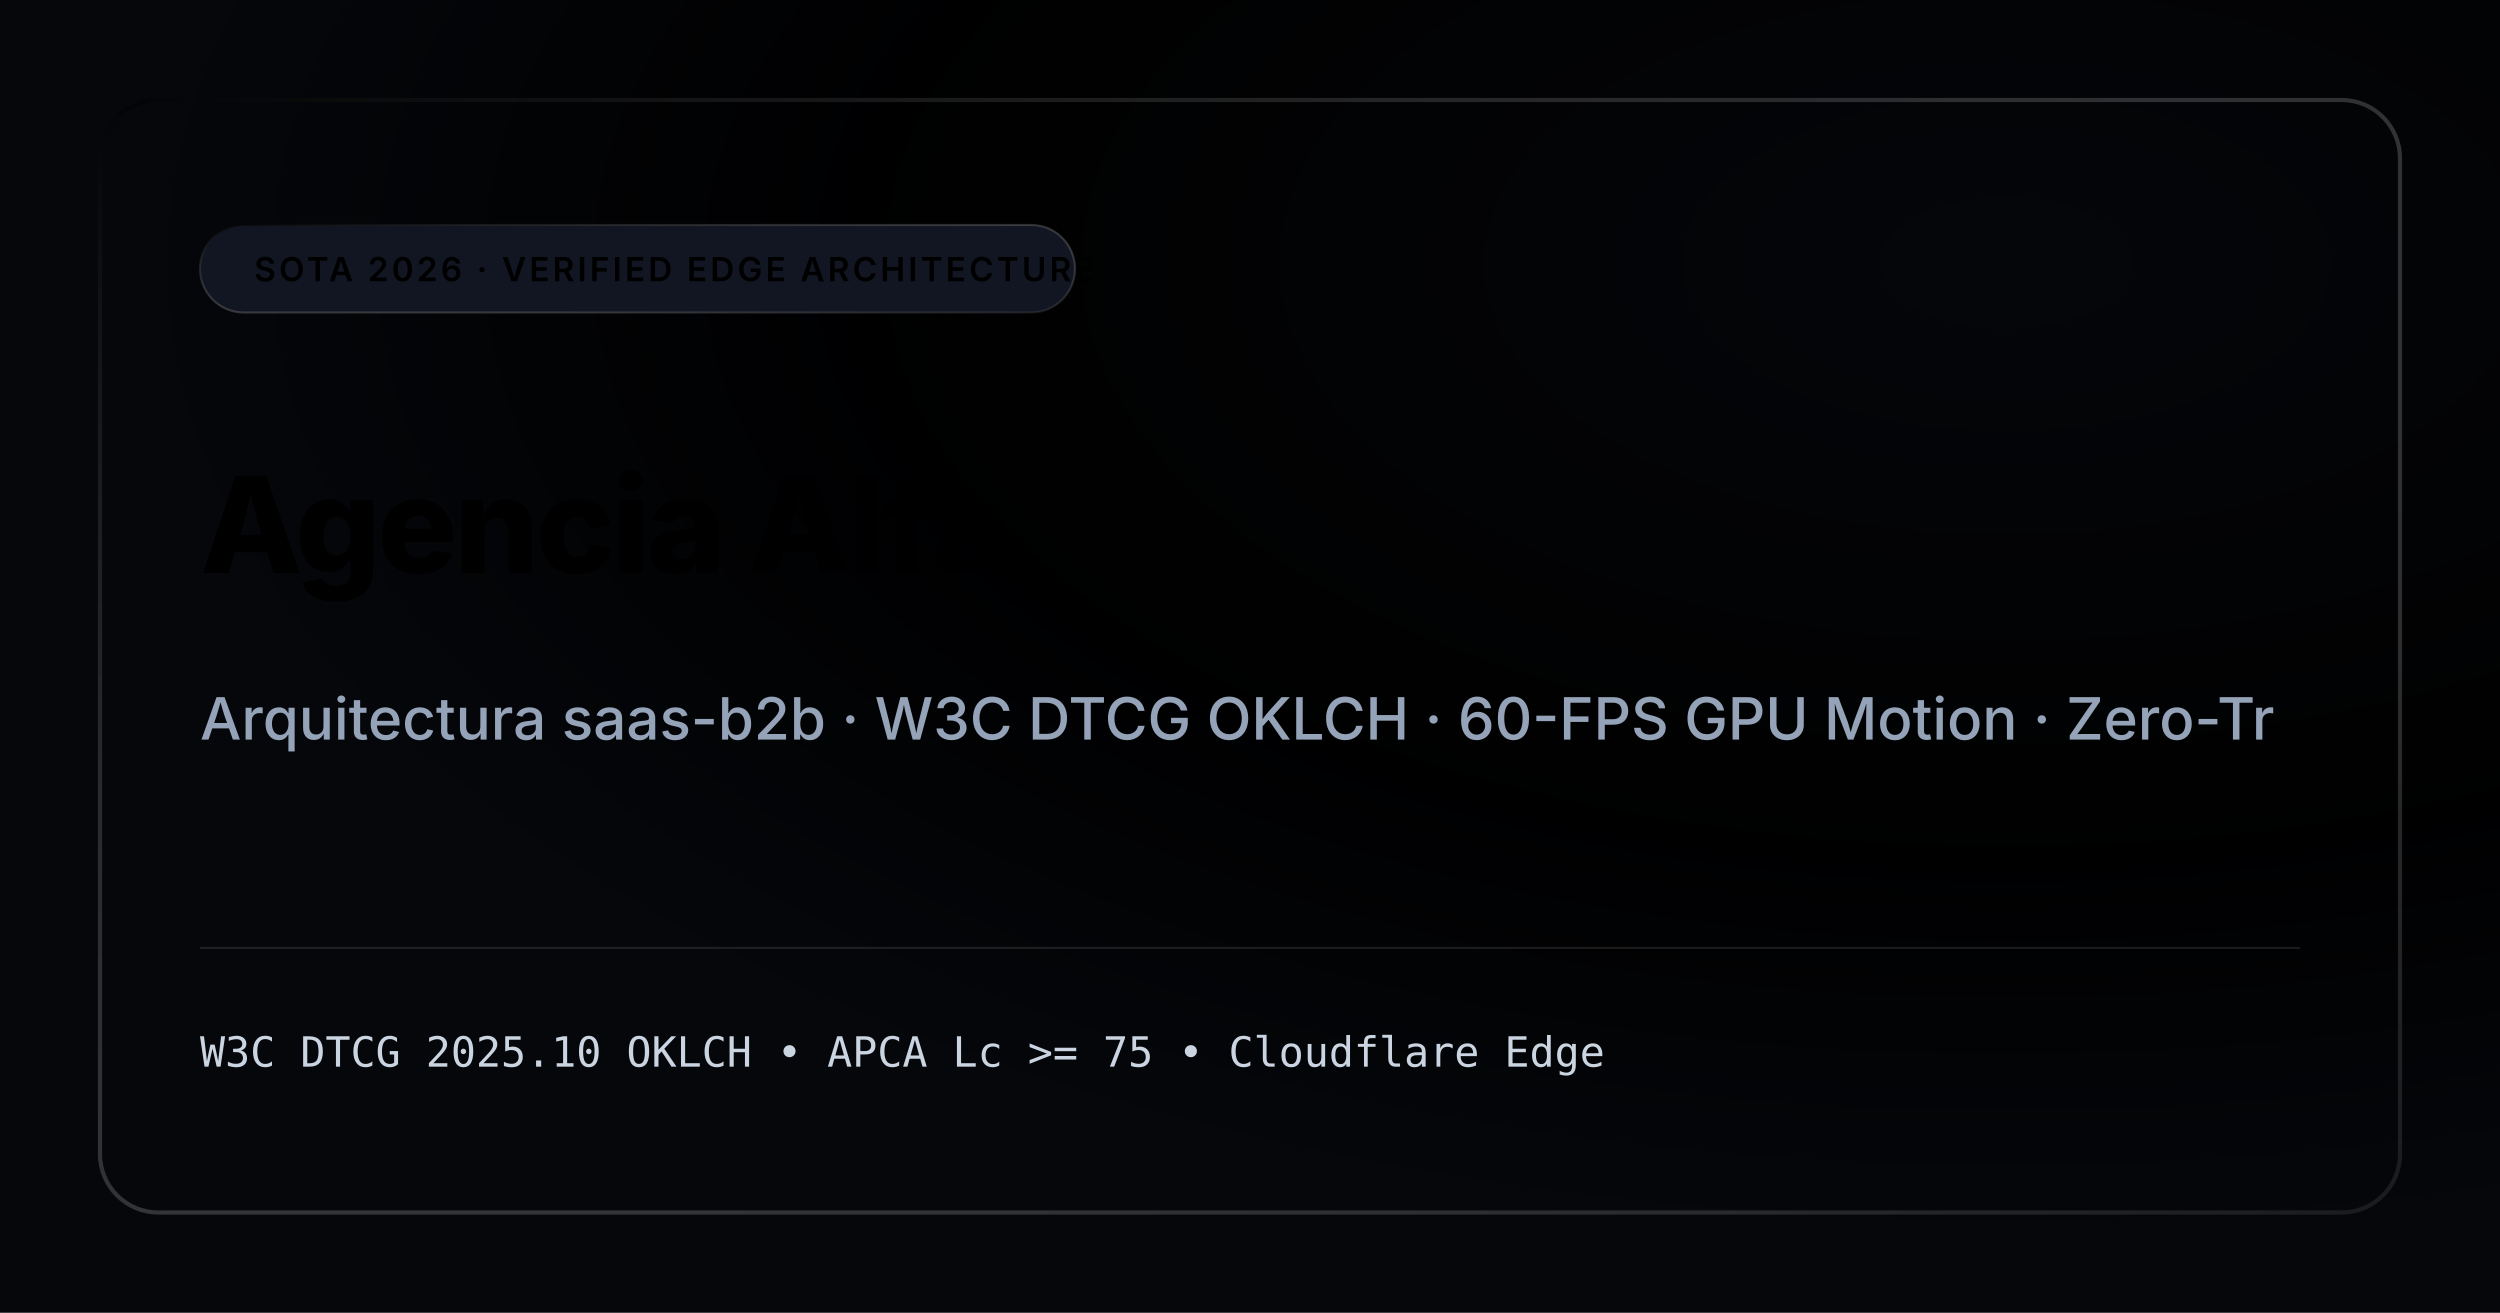
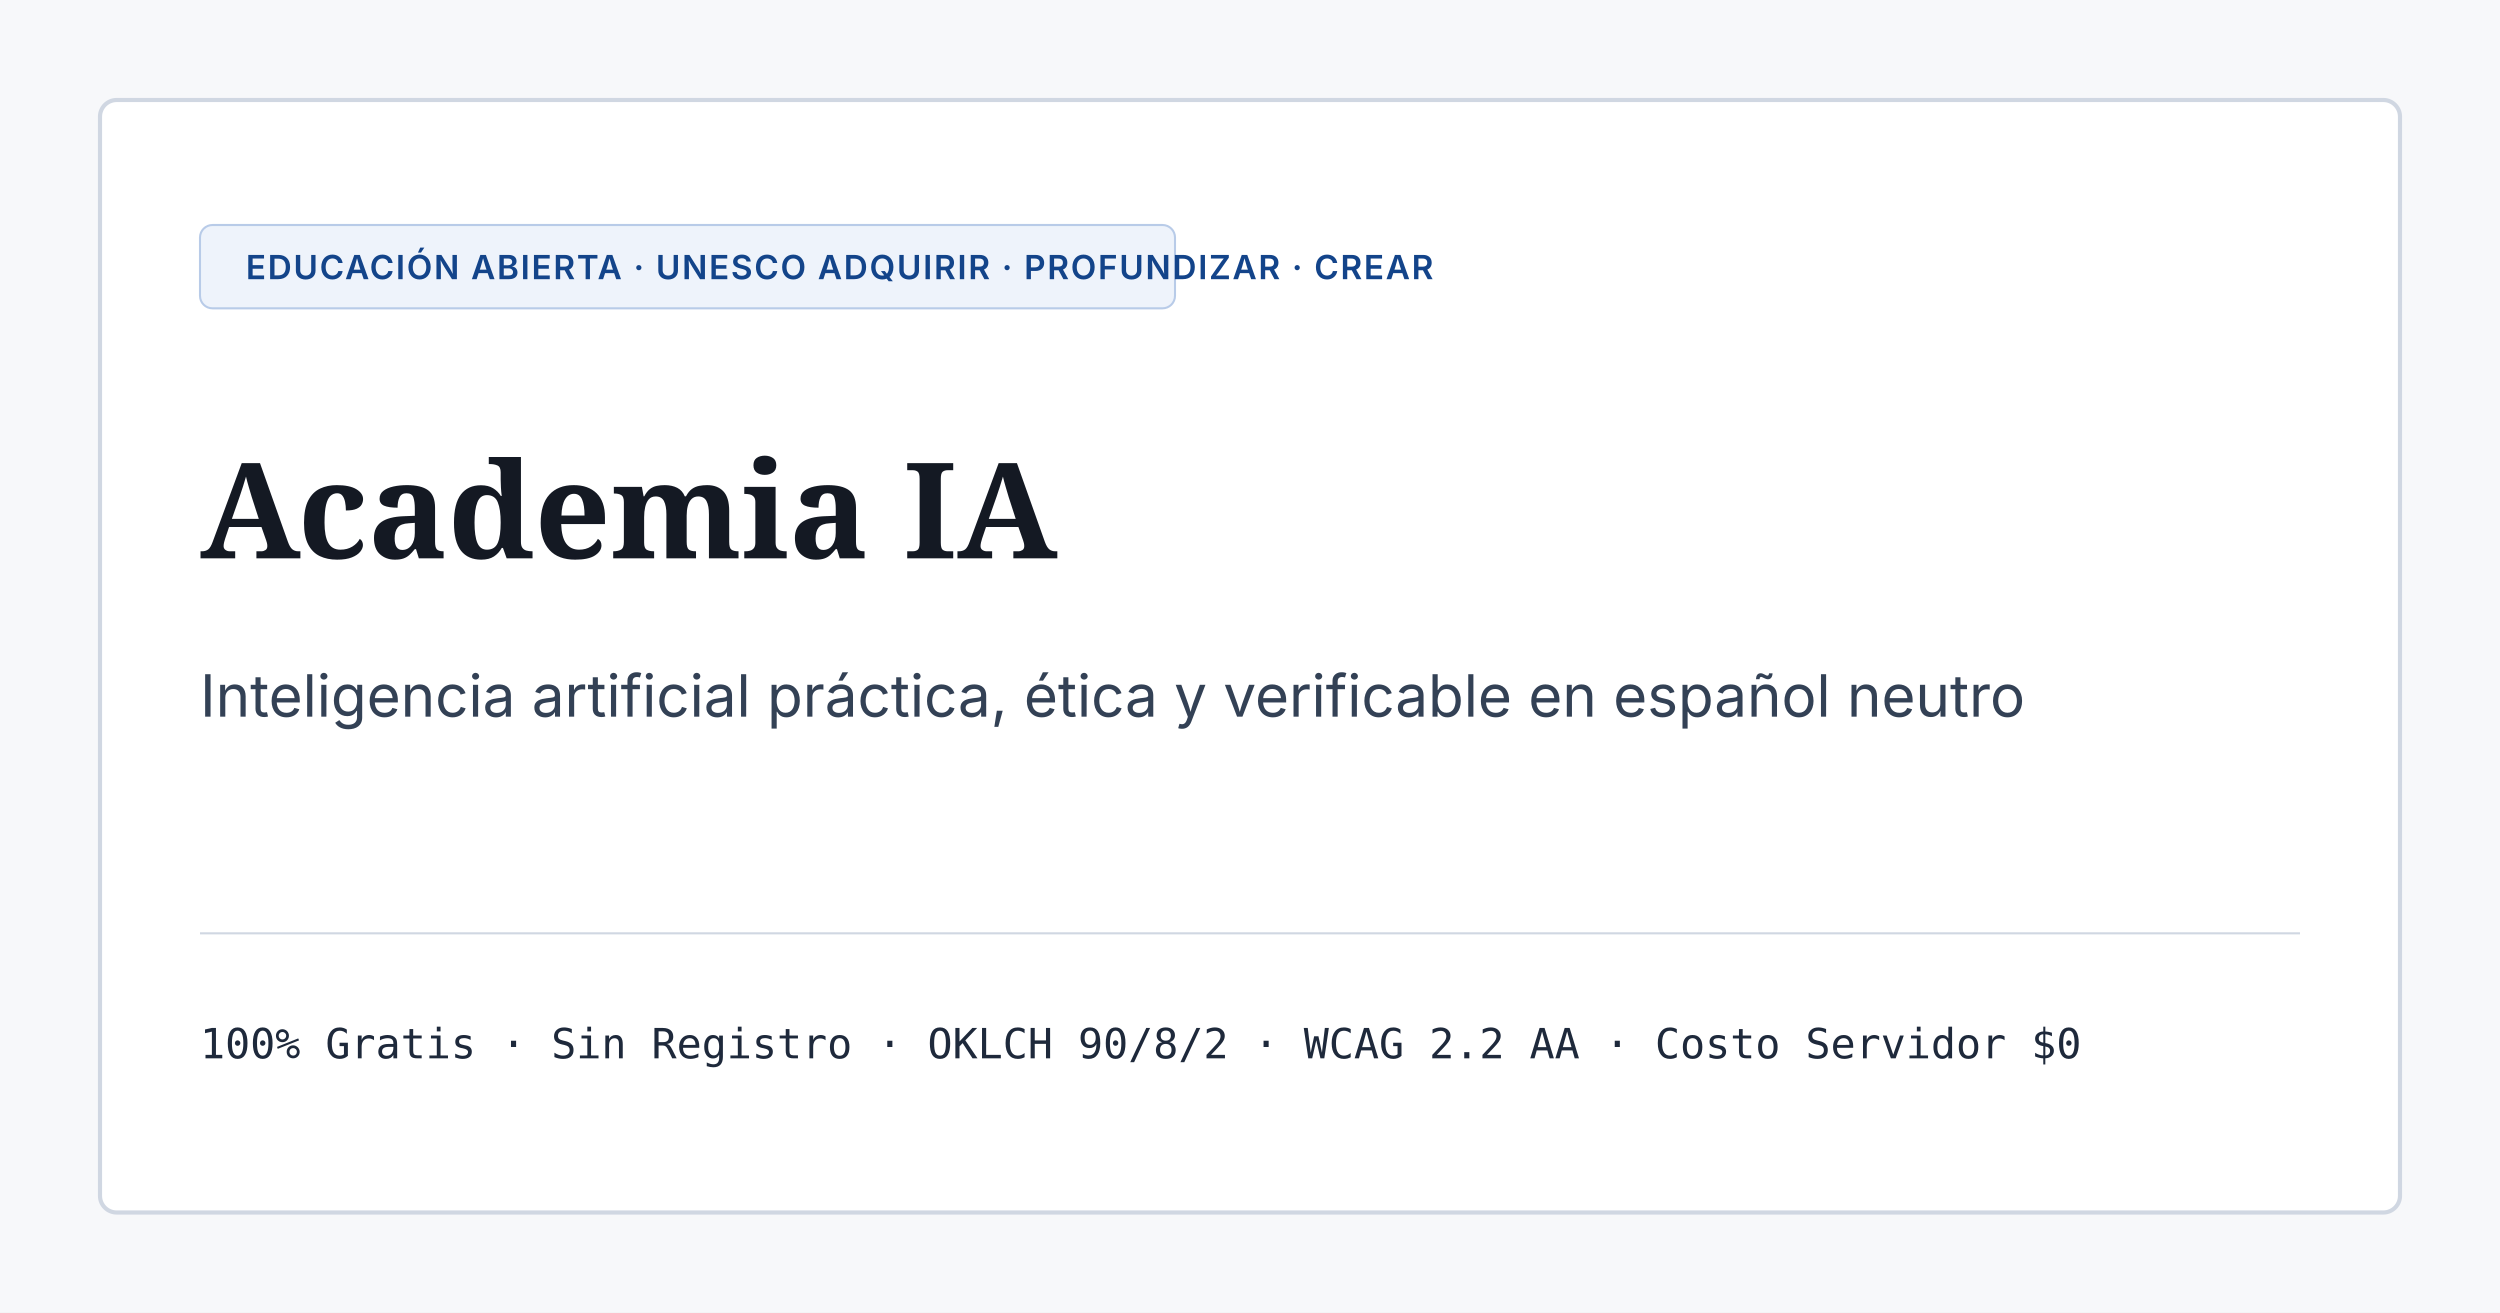
- <svg xmlns="http://www.w3.org/2000/svg" width="1200" height="630" viewBox="0 0 1200 630" role="img" aria-label="Agencia Alfa">
-   <defs>
-     <radialGradient id="og-spotlight" cx="80%" cy="20%" r="75%">
-       <stop offset="0%" stop-color="oklch(0.68 0.19 265)" stop-opacity="0.32" />
-       <stop offset="60%" stop-color="oklch(0.13 0.015 258)" stop-opacity="0.95" />
-       <stop offset="100%" stop-color="#05070b" stop-opacity="1" />
-     </radialGradient>
-     <linearGradient id="og-border" x1="0%" y1="0%" x2="100%" y2="100%">
-       <stop offset="0%" stop-color="oklch(0.68 0.19 265)" stop-opacity="0.65" />
-       <stop offset="100%" stop-color="#ffffff" stop-opacity="0.08" />
-     </linearGradient>
-   </defs>
-   <rect width="1200" height="630" fill="#07090e" />
-   <rect width="1200" height="630" fill="url(#og-spotlight)" />
-   <rect x="48" y="48" width="1104" height="534" rx="28" fill="none" stroke="url(#og-border)" stroke-width="2" />
-   <rect x="96" y="108" width="420" height="42" rx="21" fill="#111622" stroke="url(#og-border)" stroke-width="1" />
-   <text x="122" y="135" fill="oklch(0.96 0.008 258)" font-family="system-ui, -apple-system, Segoe UI, sans-serif" font-size="16" font-weight="600" letter-spacing="1.5">SOTA 2026 · VERIFIED EDGE ARCHITECTURE</text>
-   <text x="96" y="275" fill="oklch(0.96 0.008 258)" font-family="system-ui, -apple-system, Segoe UI, sans-serif" font-size="64" font-weight="800" letter-spacing="-1.5">Agencia Alfa</text>
-   <text x="96" y="355" fill="#94a3b8" font-family="system-ui, -apple-system, Segoe UI, sans-serif" font-size="28" font-weight="500">Arquitectura saas-b2b · W3C DTCG OKLCH · 60-FPS GPU Motion · Zero-Tr</text>
-   <line x1="96" y1="455" x2="1104" y2="455" stroke="#ffffff" stroke-opacity="0.1" stroke-width="1" />
-   <text x="96" y="512" fill="#cbd5e1" font-family="monospace" font-size="20">W3C DTCG 2025.10 OKLCH  •  APCA Lc &gt;= 75  •  Cloudflare Edge</text>
+ <svg xmlns="http://www.w3.org/2000/svg" width="1200" height="630" viewBox="0 0 1200 630" role="img" aria-label="Academia IA — Educación Abierta en Español">
+   <rect width="1200" height="630" fill="#f7f8fa" />
+   <rect x="48" y="48" width="1104" height="534" rx="8" fill="#ffffff" stroke="#d0d7e2" stroke-width="2" />
+   <rect x="96" y="108" width="468" height="40" rx="6" fill="#eef3fb" stroke="#b8cbe8" stroke-width="1" />
+   <text x="118" y="134" fill="#13448a" font-family="system-ui, -apple-system, Segoe UI, sans-serif" font-size="16" font-weight="600" letter-spacing="0.8">EDUCACIÓN ABIERTA · UNESCO ADQUIRIR · PROFUNDIZAR · CREAR</text>
+   <text x="96" y="268" fill="#141923" font-family="Georgia, serif" font-size="64" font-weight="700">Academia IA</text>
+   <text x="96" y="344" fill="#334155" font-family="system-ui, -apple-system, Segoe UI, sans-serif" font-size="28" font-weight="400">Inteligencia artificial práctica, ética y verificable en español neutro</text>
+   <line x1="96" y1="448" x2="1104" y2="448" stroke="#d0d7e2" stroke-width="1" />
+   <text x="96" y="508" fill="#1e293b" font-family="monospace" font-size="20">100% Gratis · Sin Registro · OKLCH 90/8/2 · WCAG 2.2 AA · Costo Servidor $0</text>
</svg>
